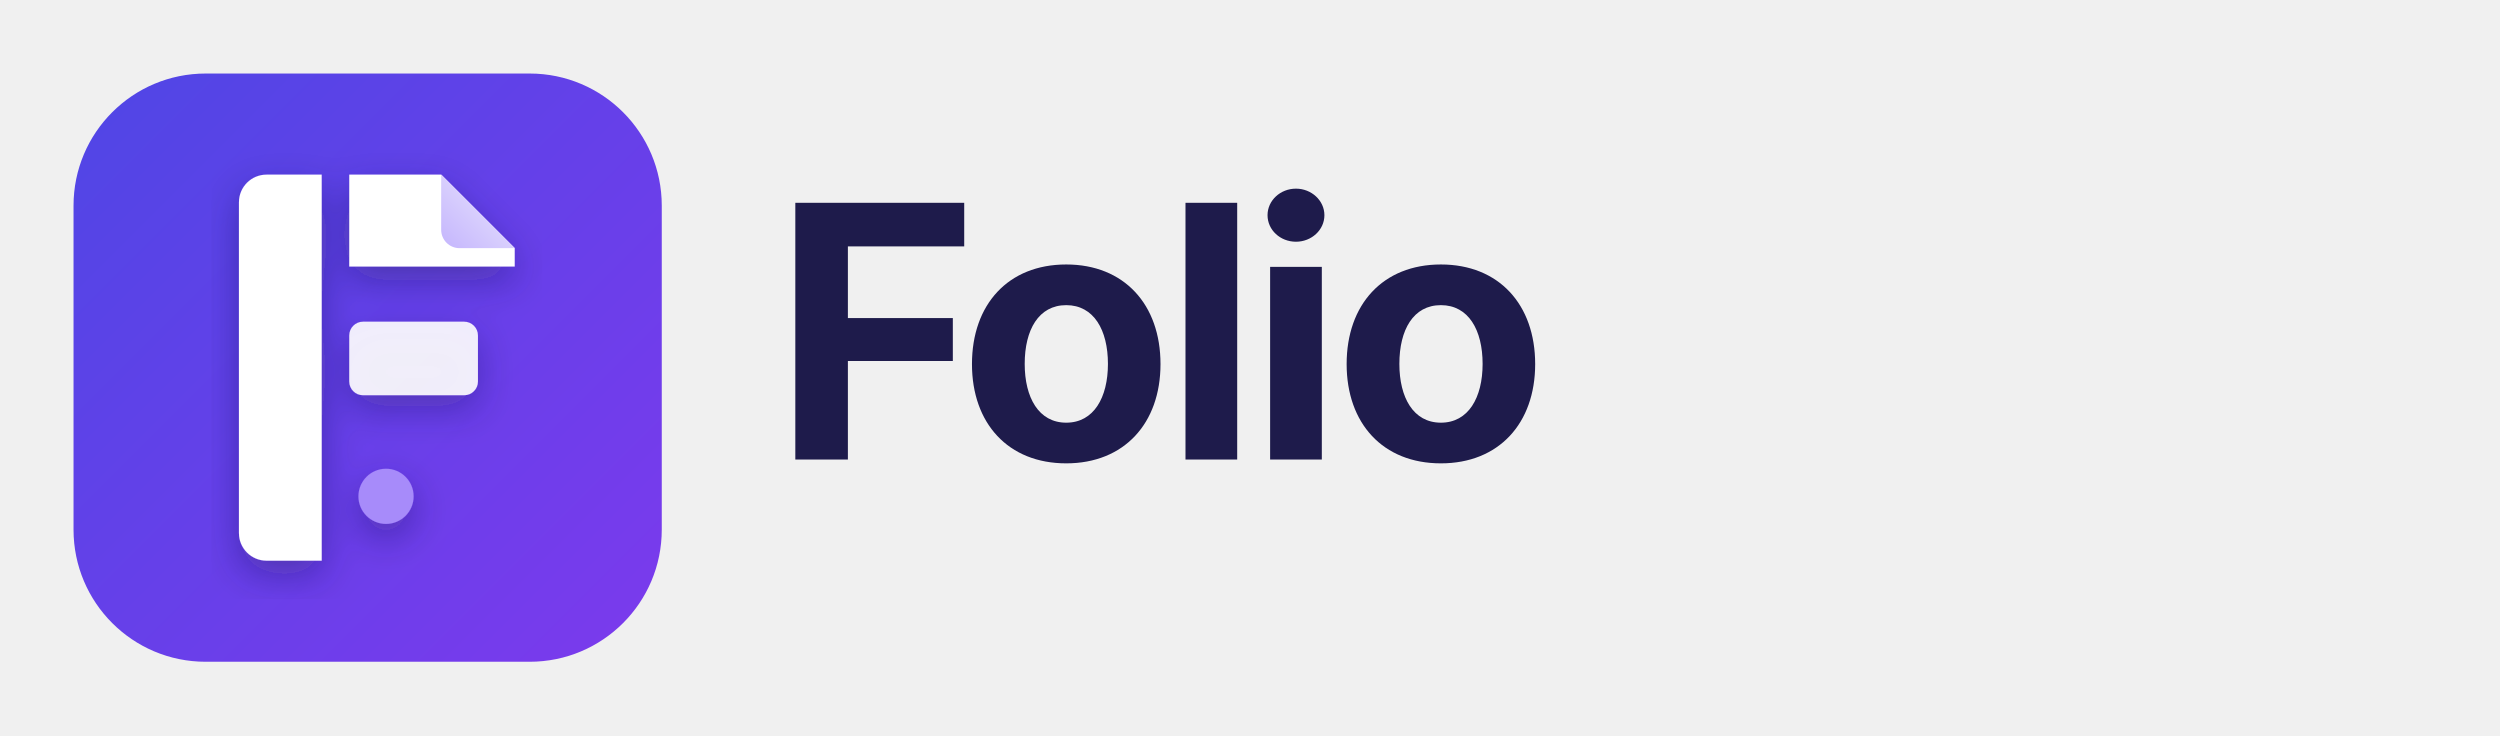
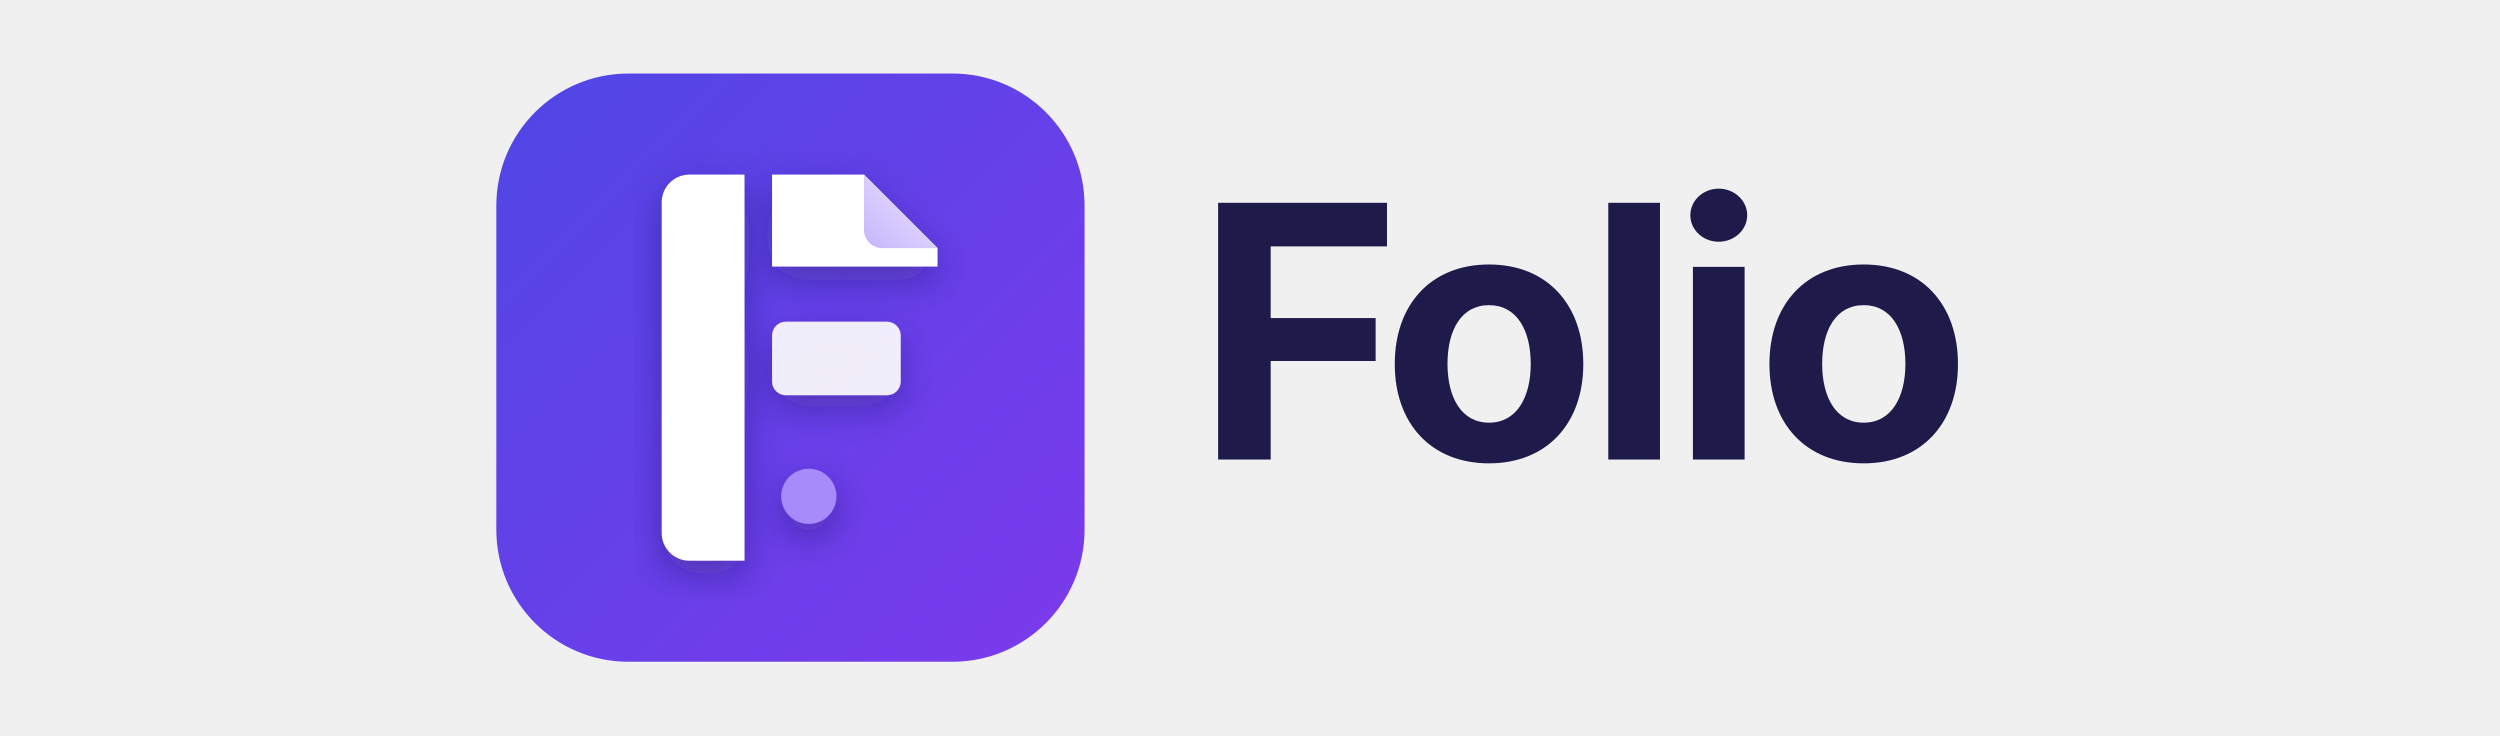
<svg xmlns="http://www.w3.org/2000/svg" width="680" height="200" viewBox="0 0 680 200" role="img" aria-labelledby="title desc">
  <defs>
    <linearGradient id="bgGrad" x1="0%" y1="0%" x2="100%" y2="100%">
      <stop offset="0%" stop-color="#4F46E5" />
      <stop offset="100%" stop-color="#7C3AED" />
    </linearGradient>
    <linearGradient id="foldGrad" x1="0%" y1="100%" x2="100%" y2="0%">
      <stop offset="0%" stop-color="#C4B5FD" />
      <stop offset="100%" stop-color="#EDE9FE" />
    </linearGradient>
    <filter id="shadow" x="-10%" y="-10%" width="120%" height="120%">
      <feDropShadow dx="0" dy="12" stdDeviation="16" flood-color="#1E1B4B" flood-opacity="0.35" />
    </filter>
  </defs>
-   <g transform="translate(20 20) scale(0.3125)">
+   <g transform="translate(135 20) scale(0.3125)">
    <rect width="512" height="512" rx="115" fill="url(#bgGrad)" />
    <g filter="url(#shadow)">
      <path d="M144 112 C144 98.745 154.745 88 168 88 H216 V424 H168 C154.745 424 144 413.255 144 400 V112 Z" fill="#FFFFFF" />
      <path d="M240 88 H320 L384 152 V168 H240 V88 Z" fill="#FFFFFF" />
      <path d="M320 88 L384 152 H336 C327.163 152 320 144.837 320 136 V88 Z" fill="url(#foldGrad)" />
      <rect x="240" y="216" width="112" height="64" rx="12" fill="#FFFFFF" opacity="0.9" />
      <circle cx="272" cy="368" r="24" fill="#A78BFA" />
    </g>
  </g>
-   <text x="210" y="125" font-family="Inter, Segoe UI, Arial, sans-serif" font-size="96" font-weight="750" letter-spacing="-3" fill="#1E1B4B">Folio</text>
+   <text x="325" y="125" font-family="Inter, Segoe UI, Arial, sans-serif" font-size="96" font-weight="750" letter-spacing="-3" fill="#1E1B4B">Folio</text>
</svg>
